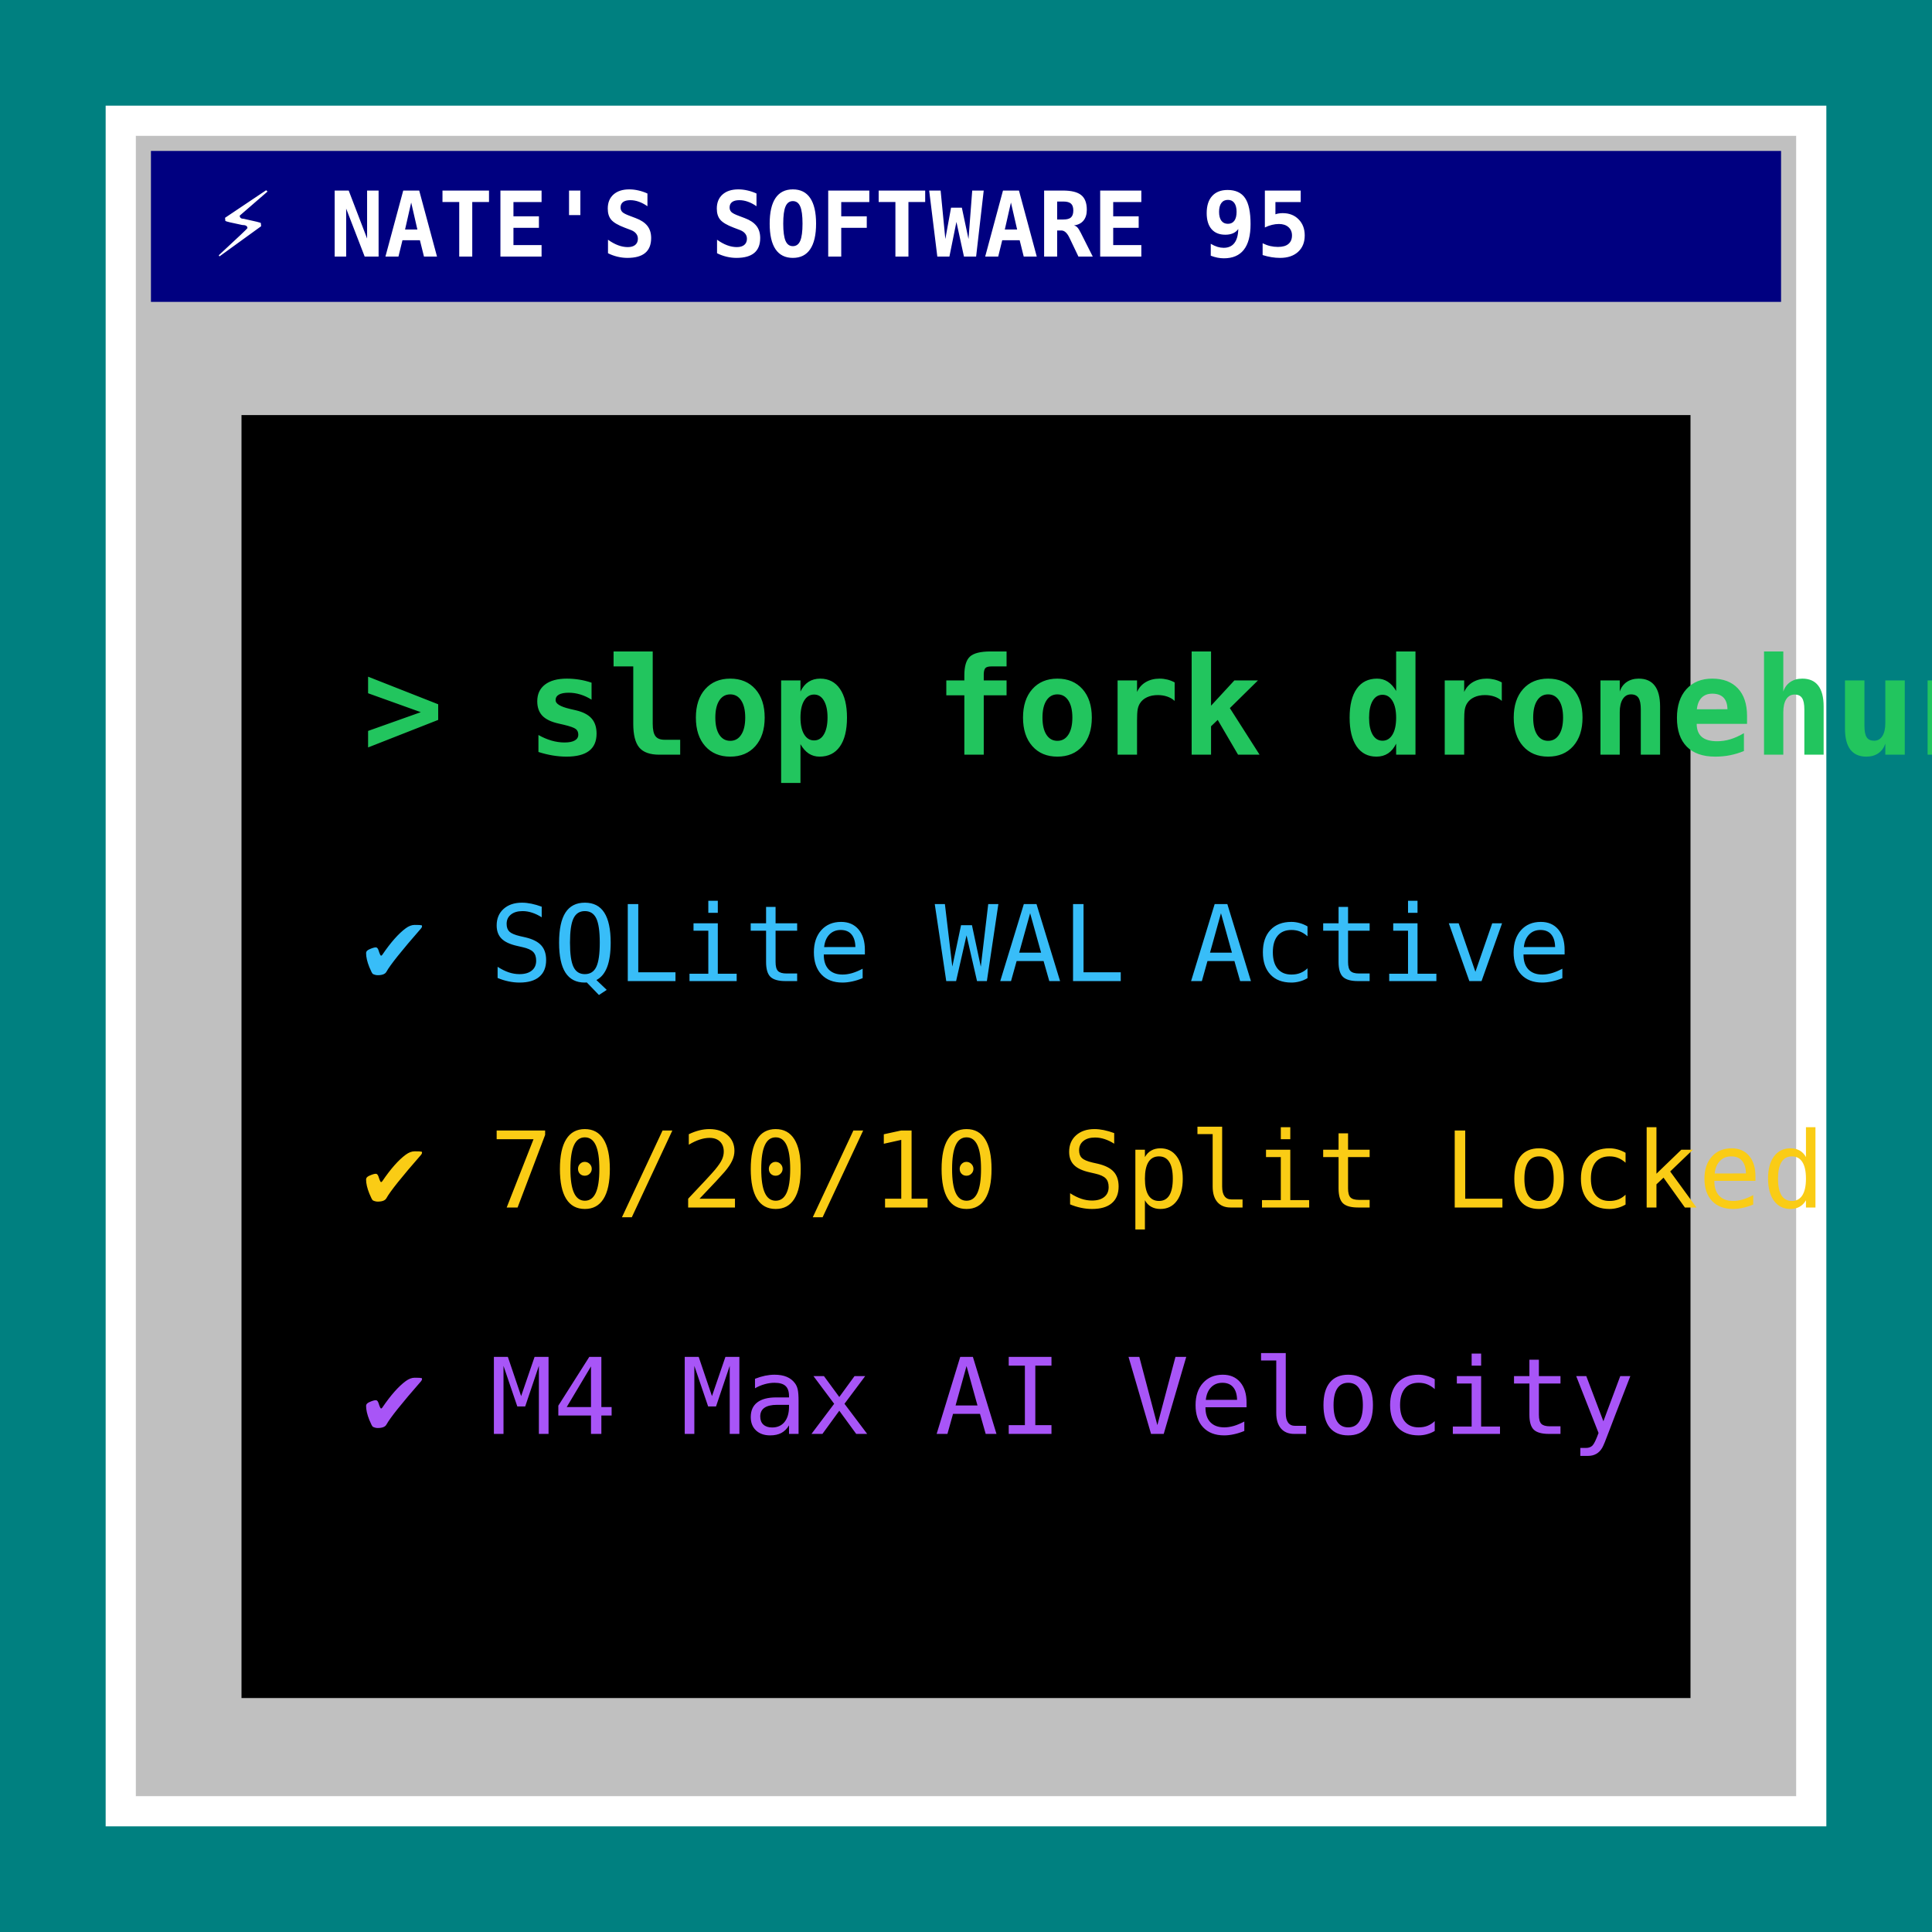
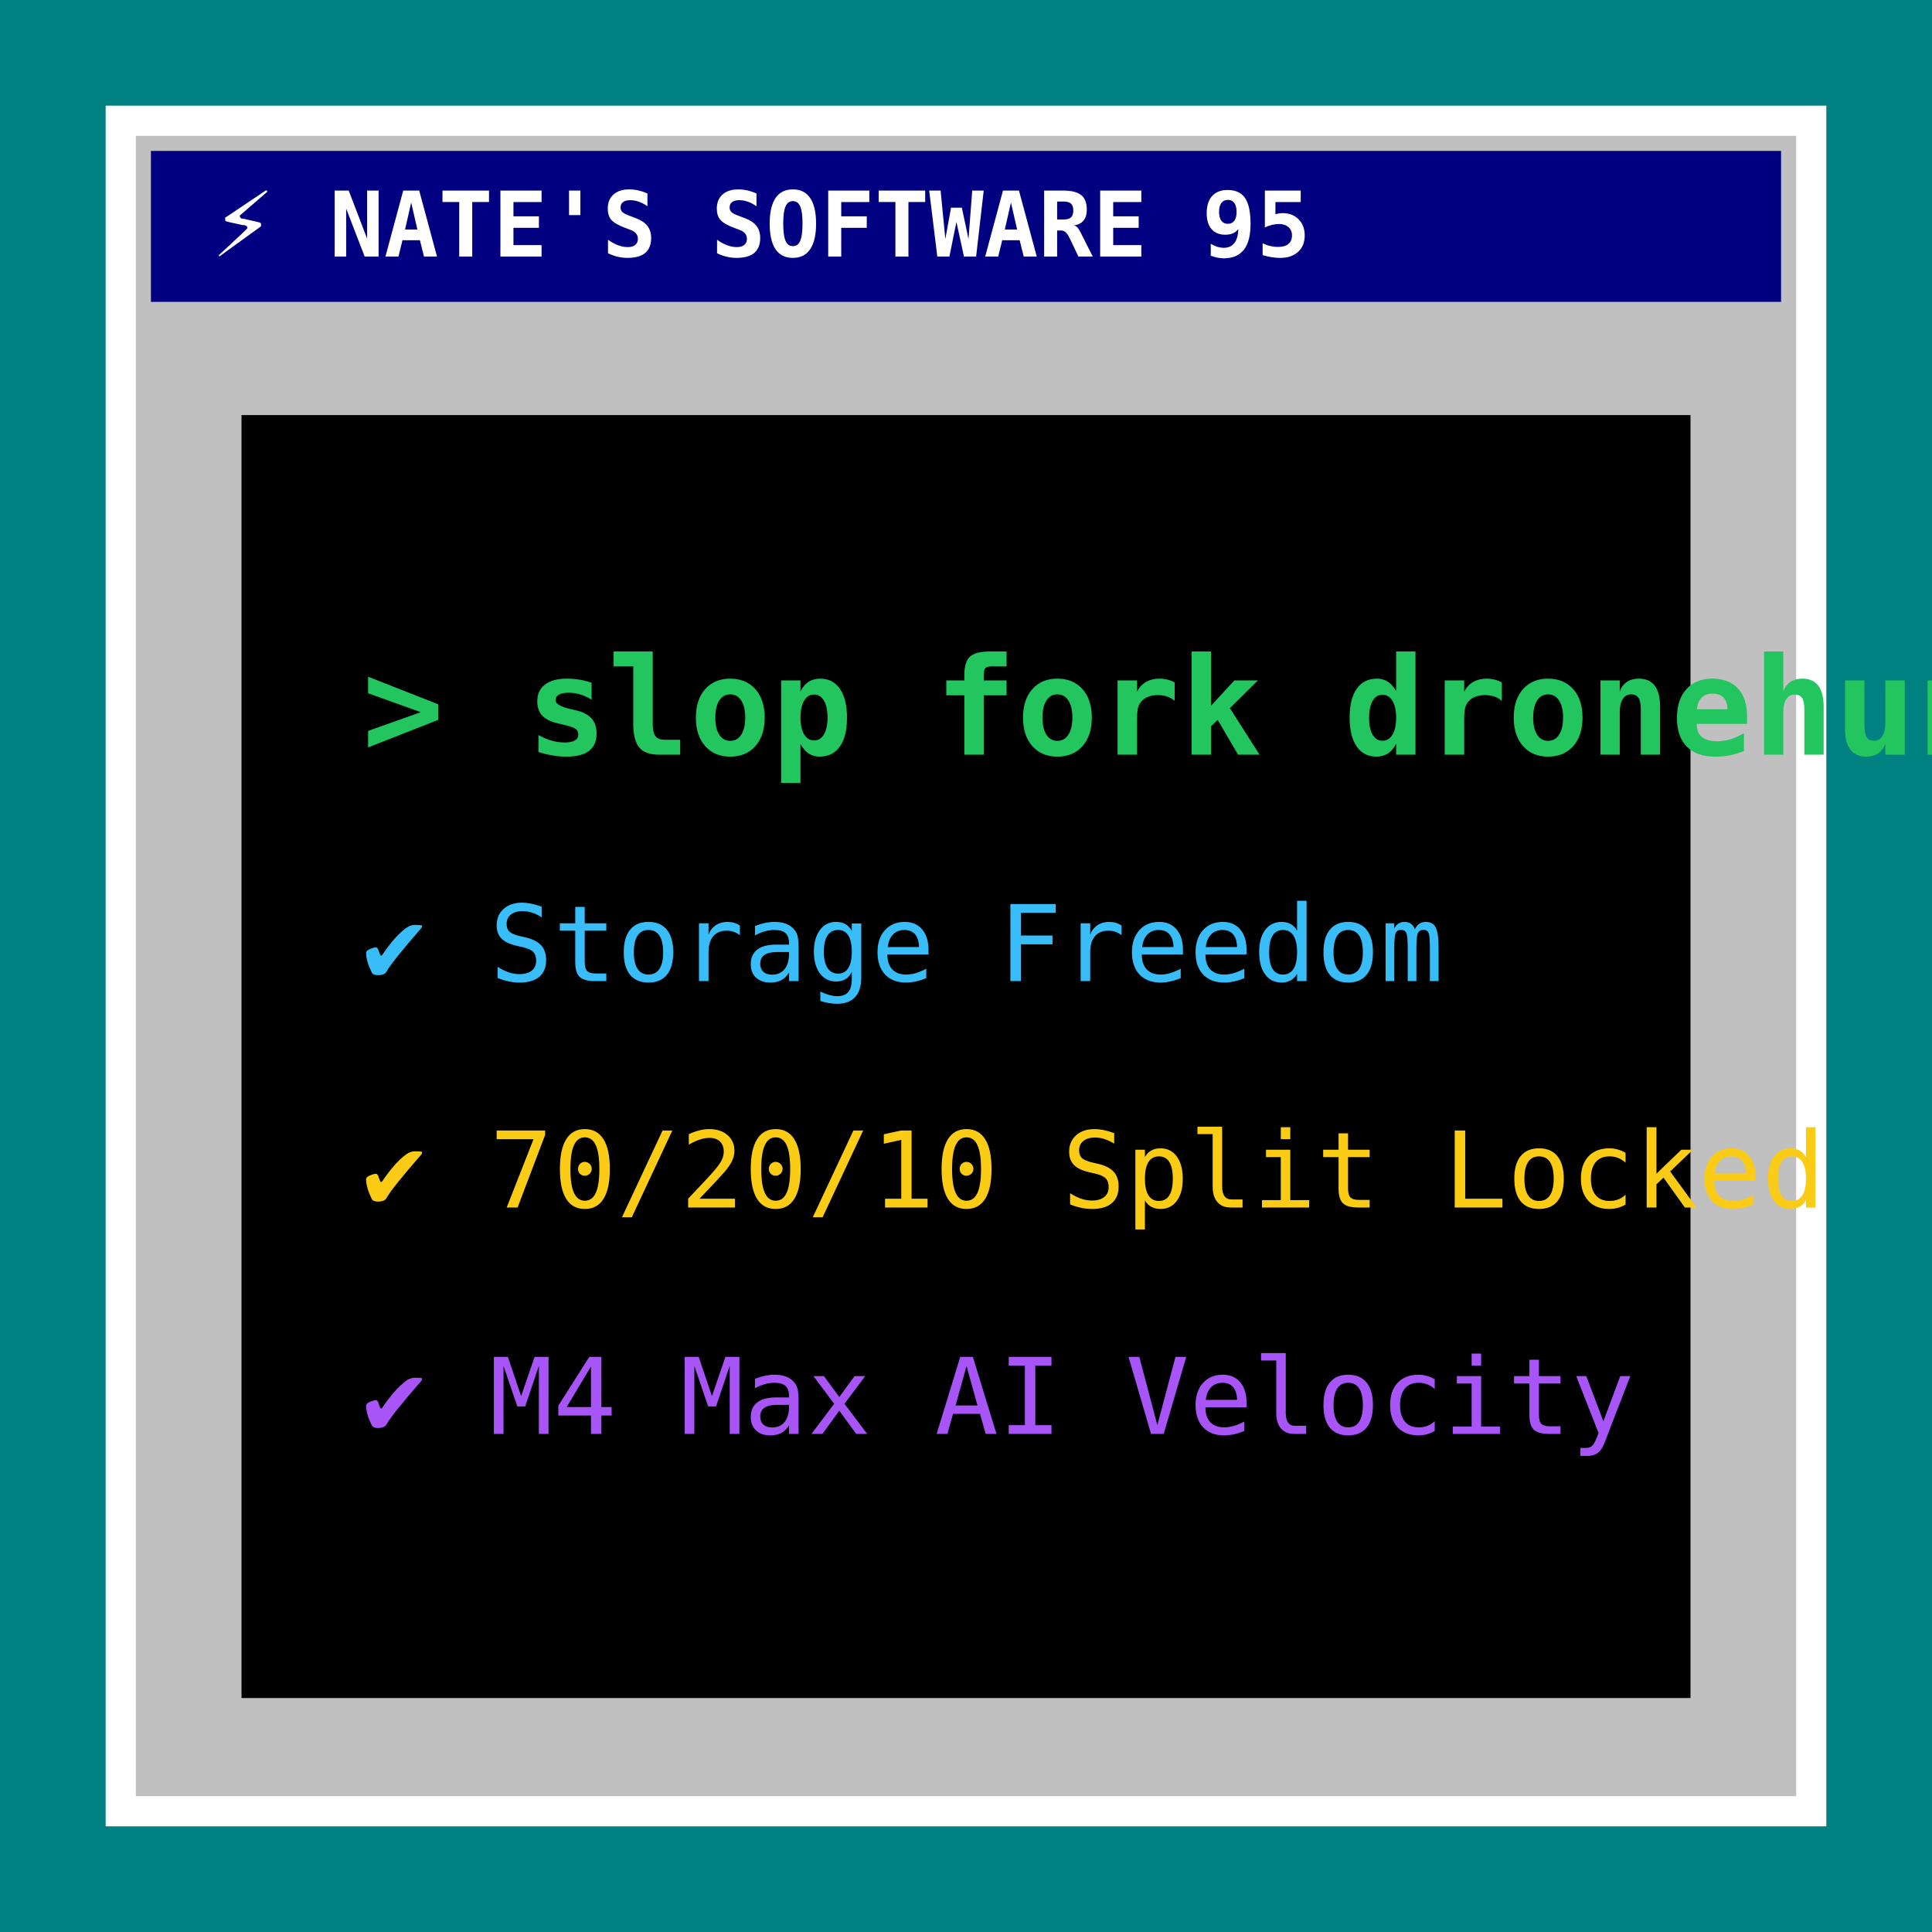
<svg xmlns="http://www.w3.org/2000/svg" viewBox="0 0 512 512" width="100%" height="100%">
  <rect width="512" height="512" fill="#008080" />
  <rect x="32" y="32" width="448" height="448" fill="#c0c0c0" stroke="#ffffff" stroke-width="8" />
  <rect x="40" y="40" width="432" height="40" fill="#000080" />
  <text x="56" y="68" fill="#ffffff" font-family="monospace" font-weight="bold" font-size="24">⚡ NATE'S SOFTWARE 95</text>
  <rect x="64" y="110" width="384" height="340" fill="#000000" />
  <text x="96" y="200" fill="#22c55e" font-family="monospace" font-weight="bold" font-size="36">&gt; slop fork dronehunter</text>
-   <text x="96" y="260" fill="#38bdf8" font-family="monospace" font-size="28">✔ SQLite WAL Active</text>
+   <text x="96" y="260" fill="#38bdf8" font-family="monospace" font-size="28">✔ Storage Freedom</text>
  <text x="96" y="320" fill="#facc15" font-family="monospace" font-size="28">✔ 70/20/10 Split Locked</text>
  <text x="96" y="380" fill="#a855f7" font-family="monospace" font-size="28">✔ M4 Max AI Velocity</text>
</svg>
